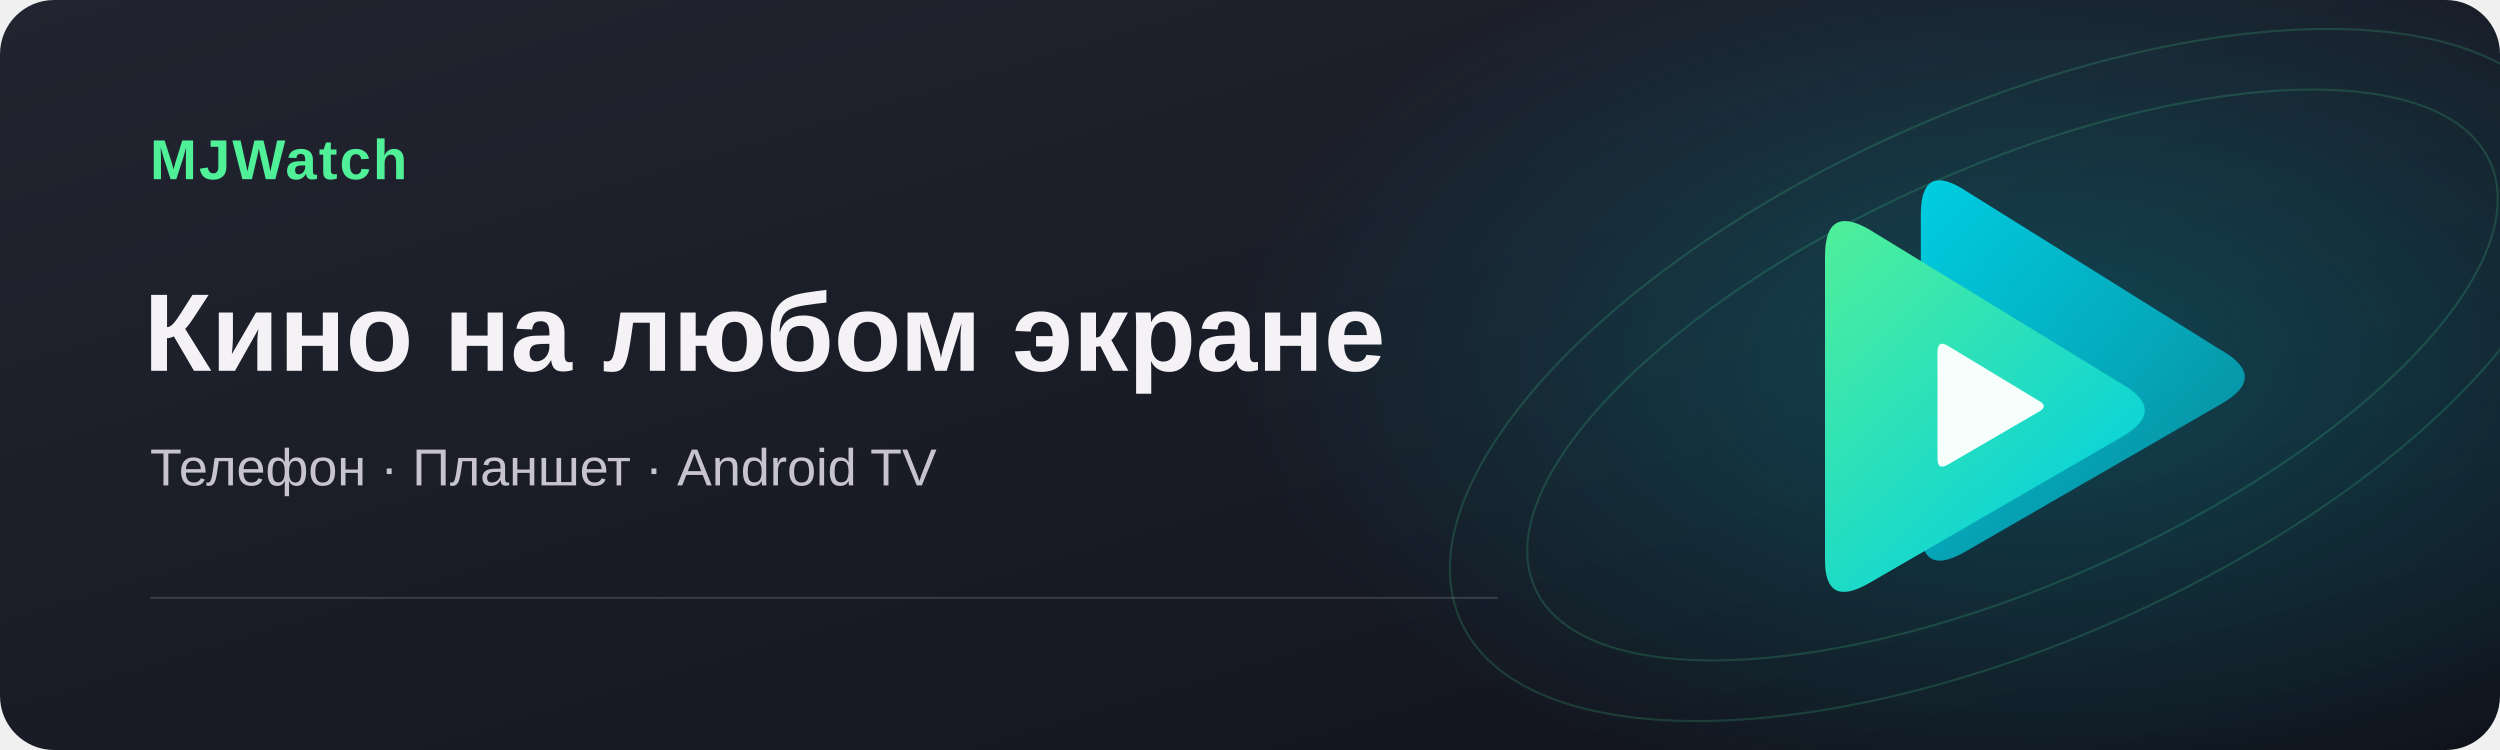
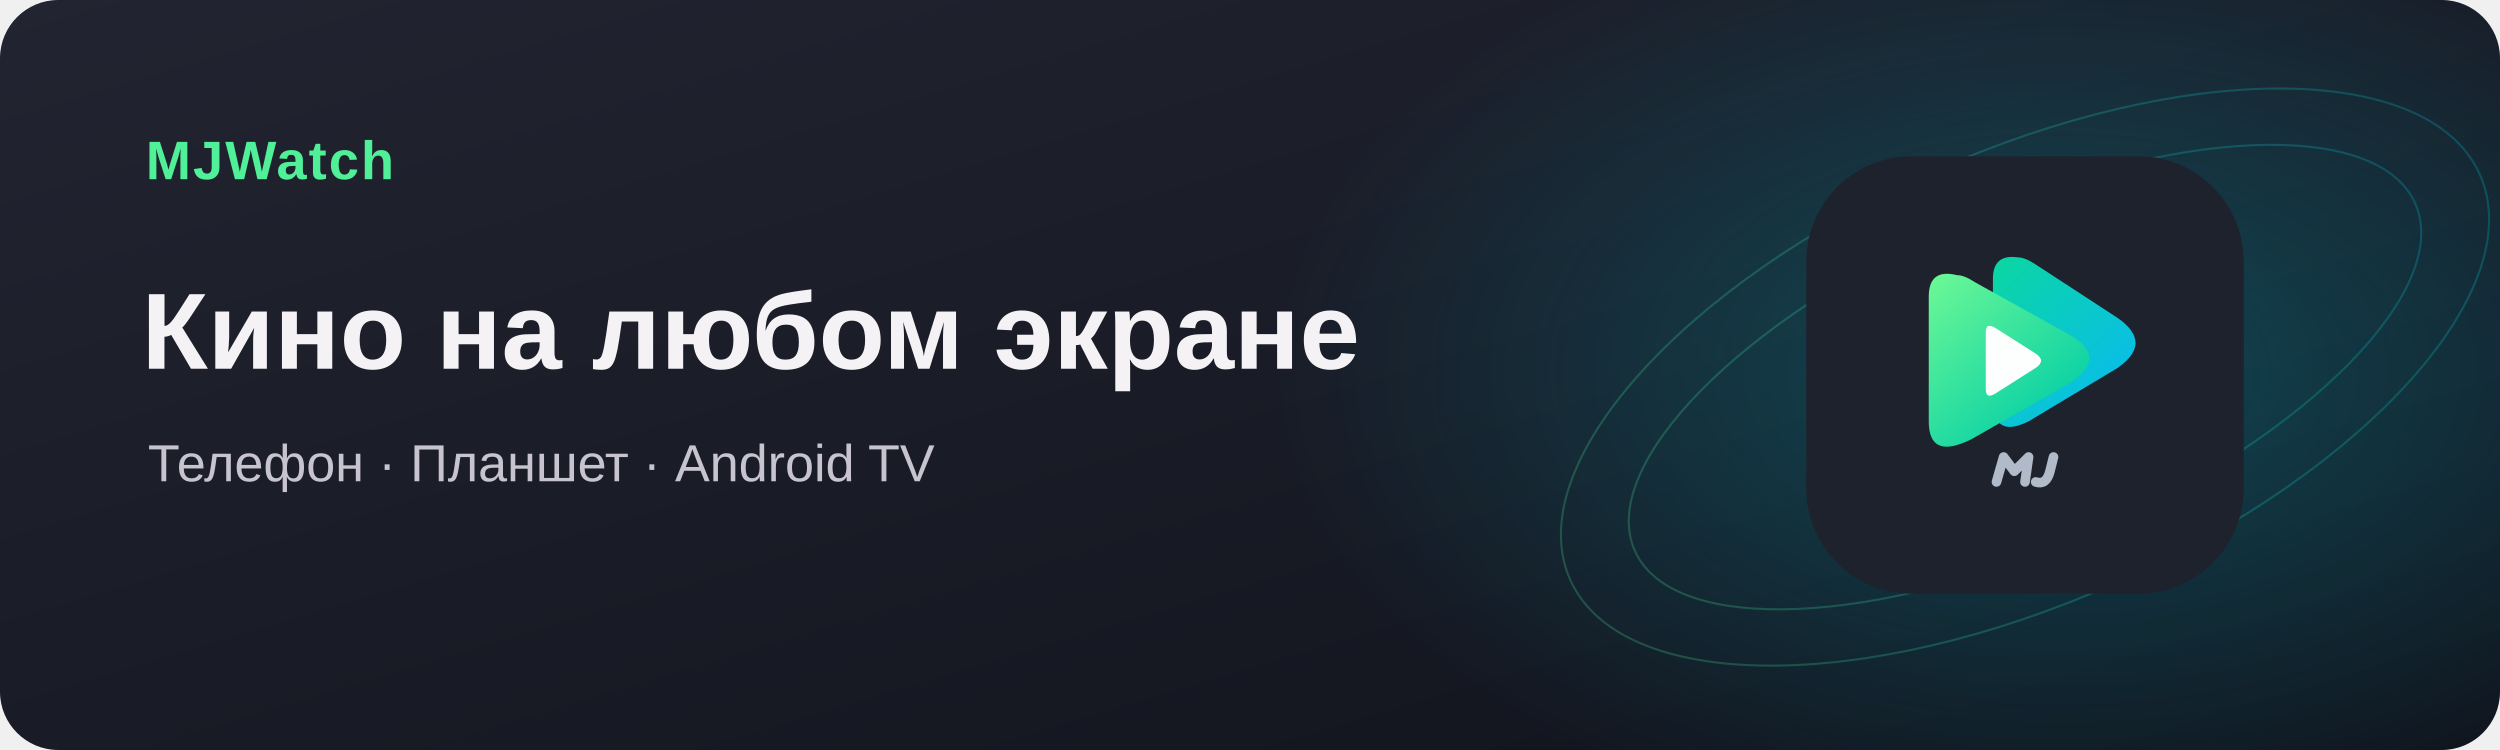
<svg xmlns="http://www.w3.org/2000/svg" width="1200" height="360" viewBox="0 0 1200 360" role="img" aria-labelledby="title">
  <defs>
    <linearGradient id="bg" x2="100%" y2="100%">
      <stop stop-color="#222431" />
      <stop offset="1" stop-color="#10121B" />
    </linearGradient>
-     <radialGradient id="halo">
-       <stop stop-color="#00CEE2" stop-opacity=".25" />
-       <stop offset="1" stop-color="#00CEE2" stop-opacity="0" />
-     </radialGradient>
-     <linearGradient id="front" x2="80%" y2="100%">
+     <linearGradient id="accent" x2="100%" y2="0%">
      <stop stop-color="#50F099" />
      <stop offset="1" stop-color="#00CEE2" />
    </linearGradient>
-     <linearGradient id="warm" x2="85%" y2="95%">
-       <stop stop-color="#00CEE2" />
-       <stop offset="1" stop-color="#00CEE2" stop-opacity=".56" />
+     <radialGradient id="halo">
+       <stop stop-color="#00CEE2" stop-opacity=".26" />
+       <stop offset="1" stop-color="#00CEE2" stop-opacity="0" />
+     </radialGradient>
+     <clipPath id="frame">
+       <rect width="1200" height="360" rx="28" />
+     </clipPath>
+     <linearGradient id="icon-0" gradientUnits="userSpaceOnUse" x1="45" y1="23" x2="82" y2="58">
+       <stop stop-color="#0BD6A3" />
+       <stop offset="1" stop-color="#09BDEA" />
    </linearGradient>
-     <clipPath id="frame">
-       <rect width="1200" height="360" rx="26" />
-     </clipPath>
+     <linearGradient id="icon-1" gradientUnits="userSpaceOnUse" x1="30" y1="26" x2="66" y2="68">
+       <stop stop-color="#69F796" />
+       <stop offset="1" stop-color="#00CDA7" />
+     </linearGradient>
  </defs>
  <style>
    @media (prefers-reduced-motion: no-preference) {
-       .light { animation: breathe 2.8s ease-out both; }
-       @keyframes breathe { 0% { opacity: .55; transform: translateX(-65px); } 65% { opacity: 1; } 100% { opacity: .9; transform: translateX(0); } }
+       .halo { animation: reveal 2.4s ease-out both; }
+       @keyframes reveal {
+         0% { opacity: .5; transform: translateX(-54px); }
+         70% { opacity: 1; }
+         100% { opacity: .92; transform: translateX(0); }
+       }
    }
  </style>
  <g clip-path="url(#frame)">
    <rect width="1200" height="360" fill="url(#bg)" />
-     <ellipse class="light" cx="980" cy="173" rx="395" ry="220" fill="url(#halo)" />
-     <g fill="none" stroke="#50F099" opacity=".17" transform="rotate(-24 966 180)">
-       <ellipse cx="966" cy="180" rx="251" ry="100" />
-       <ellipse cx="966" cy="180" rx="290" ry="128" />
+     <ellipse class="halo" cx="987" cy="178" rx="380" ry="230" fill="url(#halo)" />
+     <g fill="none" stroke="url(#accent)" opacity=".23" transform="rotate(-24 972 181)">
+       <ellipse cx="972" cy="181" rx="205" ry="81" />
+       <ellipse cx="972" cy="181" rx="239" ry="108" />
    </g>
-     <path d="M72 287H719" stroke="#fff" stroke-opacity=".14" />
-     <path d="M72 287h82" stroke="url(#front)" stroke-width="3" stroke-linecap="round" />
    <g font-family="system-ui, Arial, sans-serif">
-       <text x="72" y="86" fill="#50F099" font-size="27" font-weight="700" letter-spacing="1">MJWatch</text>
-       <text x="69" y="178" fill="#F5F2F6" font-size="53" font-weight="750">Кино на любом экране</text>
-       <text x="72" y="233" fill="#C7C4D0" font-size="25">Телефон · Планшет · Android TV</text>
+       <text x="70" y="86" fill="#50F099" font-size="26" font-weight="700" letter-spacing="1">MJWatch</text>
+       <text x="68" y="177" fill="#F5F2F6" font-size="52" font-weight="750">Кино на любом экране</text>
+       <text x="71" y="231" fill="#C7C4D0" font-size="25">Телефон · Планшет · Android TV</text>
    </g>
-     <g transform="translate(832 57)">
-       <path fill="url(#warm)" d="M109 33q-19-11-19 13v151q0 23 21 11l123-71q23-13 0-26Z" />
-       <path fill="url(#front)" d="M65 53q-21-12-21 13v146q0 23 21 11l121-70q23-13 0-26Z" />
-       <path fill="#f6fffc" d="M103 109q-5-3-5 3v51q0 6 5 3l43-25q6-3 0-6Z" />
+     <path d="M72 284h76" stroke="url(#accent)" stroke-width="3" stroke-linecap="round" />
+     <g transform="translate(867 75) scale(1.944444)">
+       <rect width="108" height="108" rx="26" fill="#1E222D" />
+       <g transform="translate(54 54) scale(0.88 0.88) translate(-54 -54)">
+         <path d="M45,27 Q45,20 52,21 Q54,21 57,23 L80,38 Q90,45 80,52 L55,67 Q45,72 45,61 Z" fill="url(#icon-0)" />
+         <path d="M27,32 Q27,24 35,26 Q37,26 40,28 L67,43 Q77,49 67,56 L39,72 Q27,78 27,67 Z" fill="url(#icon-1)" />
+         <path d="M43,42 Q43,39 46,41 L57,48 Q60,50 57,52 L46,59 Q43,61 43,58 Z" fill="#FDFFFE" />
+         <path d="M46,84 L48,77 L51,81 L55,77 L54,84 M62,77 L61,81 Q60,85 57,84" fill="none" stroke="#B1BAC8" stroke-width="2.7" stroke-linecap="round" stroke-linejoin="round" />
+       </g>
    </g>
  </g>
</svg>
